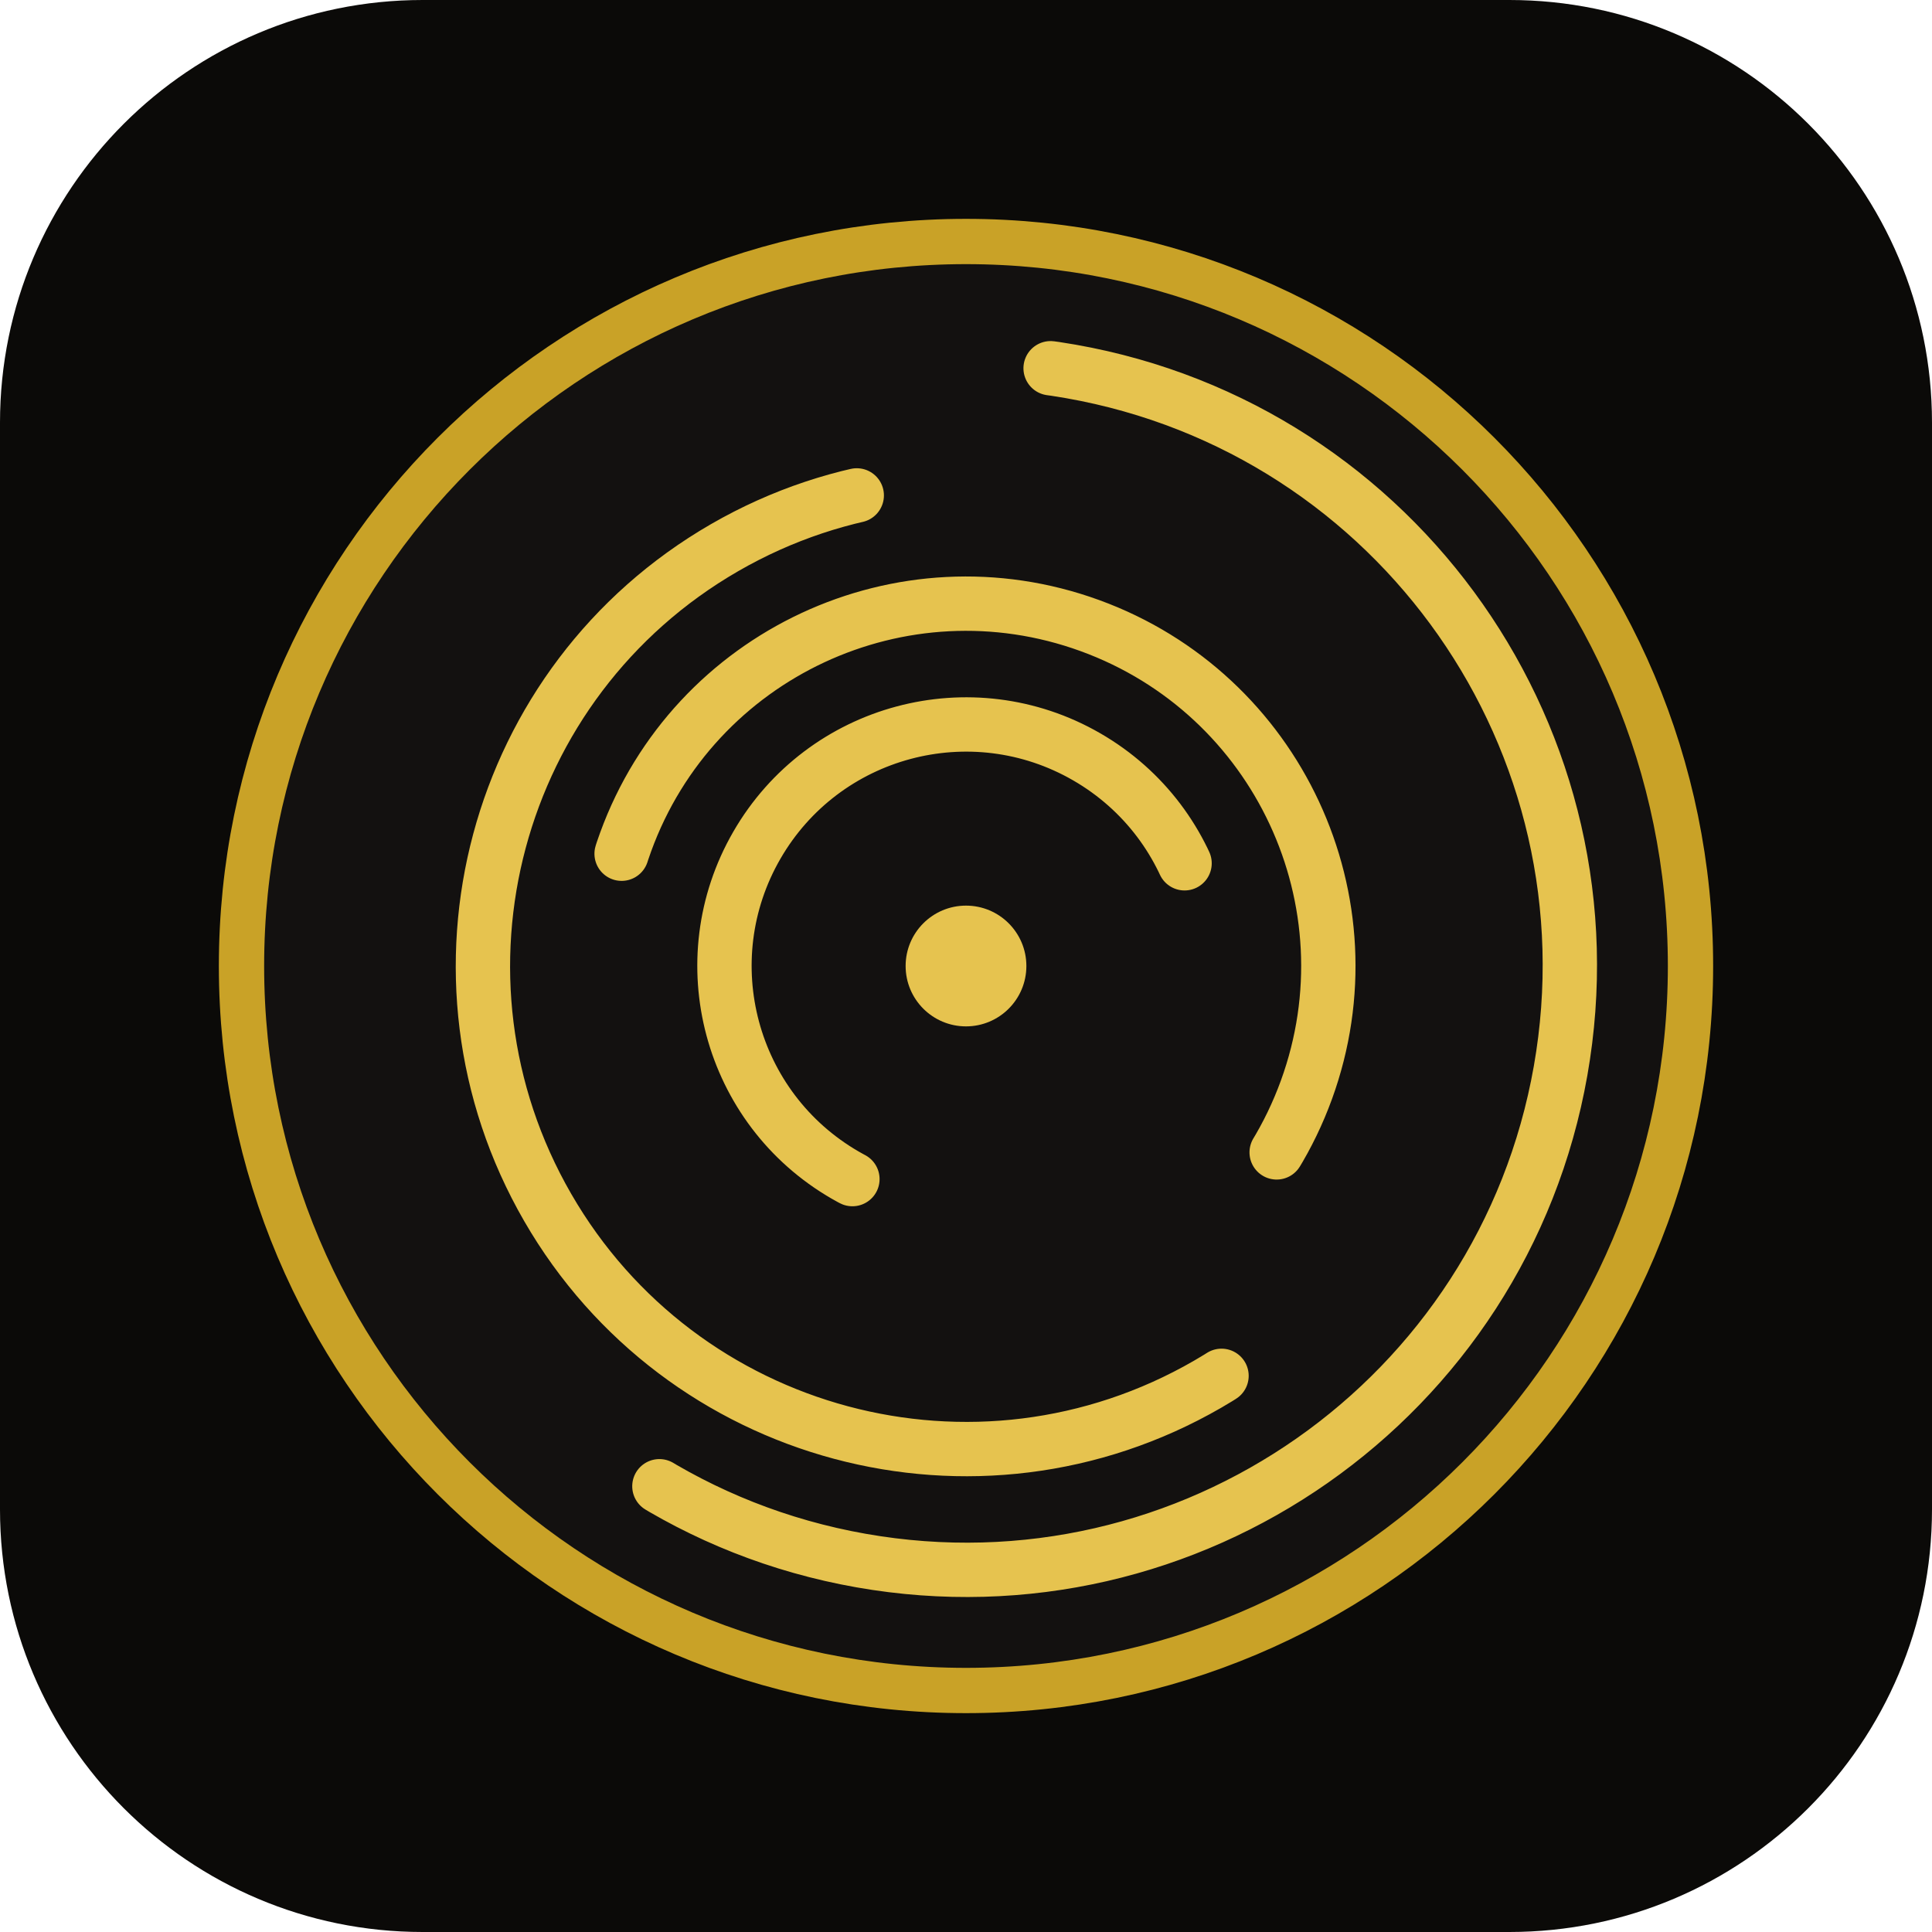
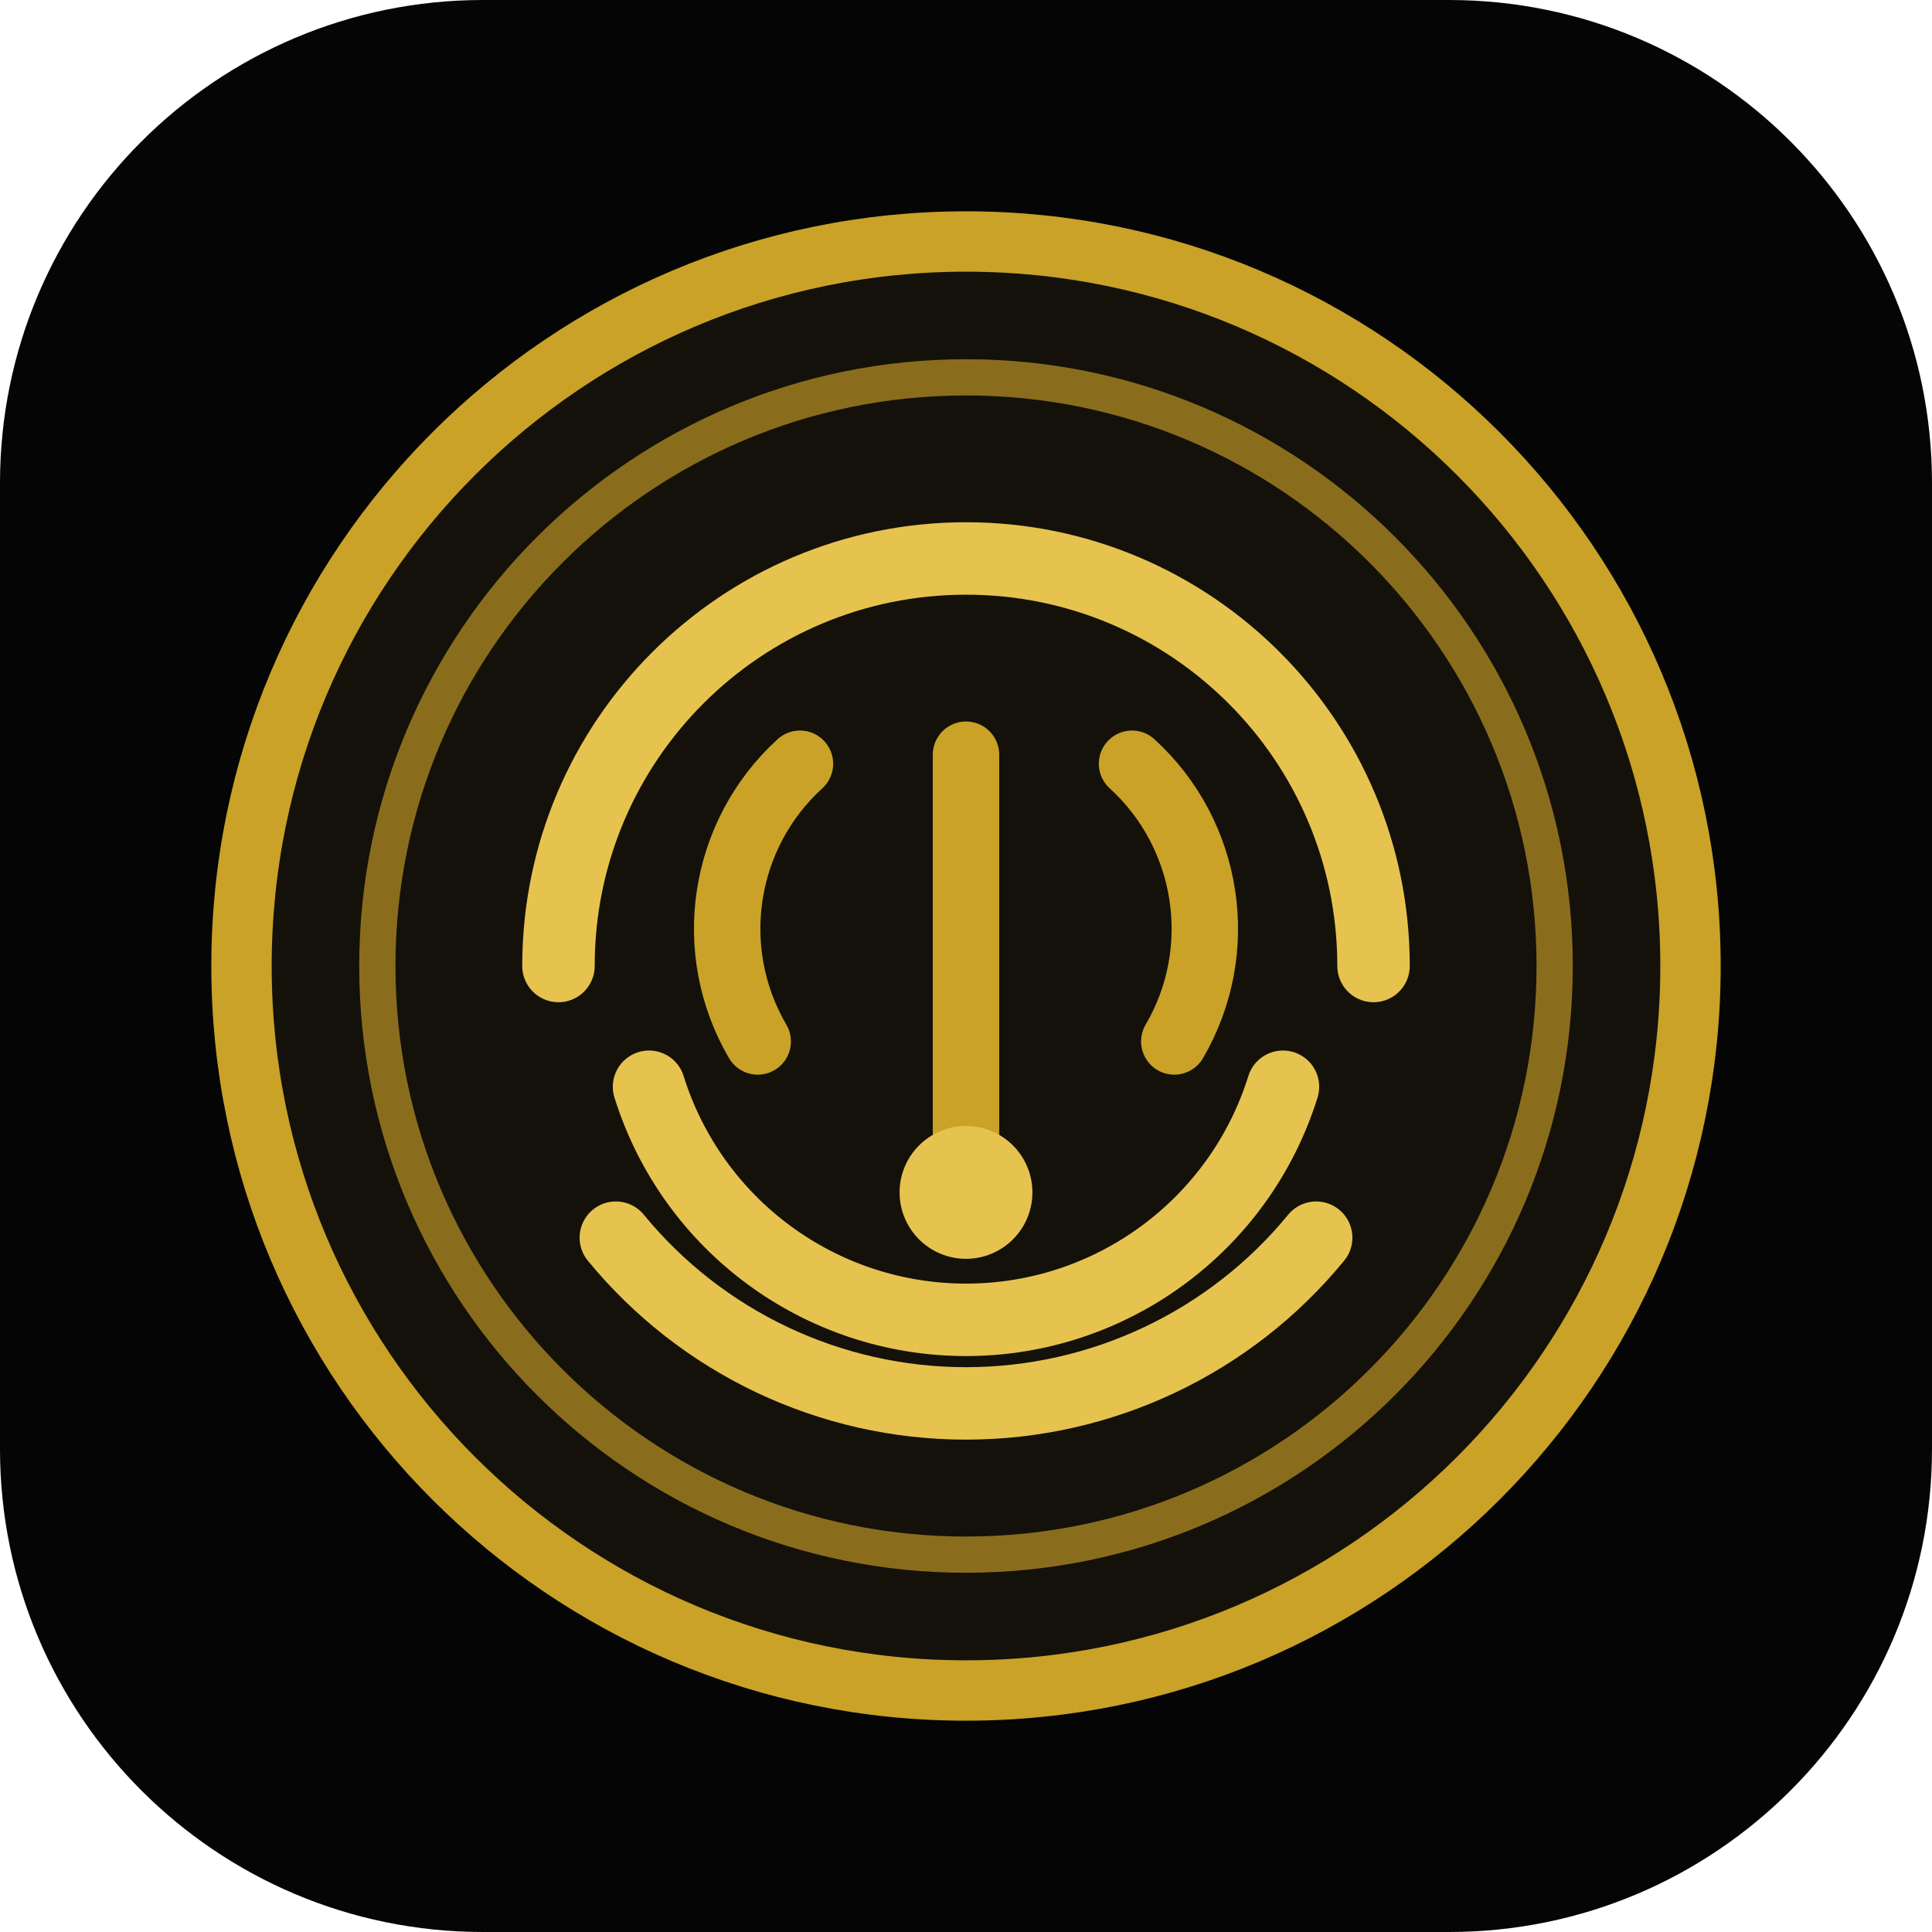
<svg xmlns="http://www.w3.org/2000/svg" viewBox="0 0 64 64">
-   <rect width="64" height="64" rx="14" fill="#0B0A08" />
-   <circle cx="32" cy="32" r="24" fill="#131110" stroke="#C9A227" stroke-width="1.5" />
-   <g fill="none" stroke="#E6C34F" stroke-width="1.8" stroke-linecap="round">
-     <circle cx="32" cy="32" r="8" stroke-dasharray="30 20" transform="rotate(120 32 32)" />
-     <circle cx="32" cy="32" r="12" stroke-dasharray="40 35" transform="rotate(200 32 32)" />
-     <circle cx="32" cy="32" r="16" stroke-dasharray="55 45" transform="rotate(60 32 32)" />
-     <circle cx="32" cy="32" r="20" stroke-dasharray="70 55" transform="rotate(280 32 32)" />
+   <rect width="64" height="64" rx="16" fill="#050505" />
+   <circle cx="32" cy="32" r="24" fill="#14110A" stroke="#C9A227" stroke-width="2" />
+   <circle cx="32" cy="32" r="19.5" fill="none" stroke="#8A6D1C" stroke-width="1.2" />
+   <g fill="none" stroke-linecap="round">
+     <path d="M32 18.5A13.5 13.5 0 0 0 18.5 32M32 18.5A13.5 13.5 0 0 1 45.5 32" stroke="#E6C34F" stroke-width="2.4" />
+     <path d="M21.5 36a11 11 0 0 0 21 0M20.4 41a15 15 0 0 0 23.2 0" stroke="#E6C34F" stroke-width="2.4" />
+     <path d="M26.5 25.3a7.4 7.4 0 0 0-1.4 9.2M37.5 25.3a7.4 7.4 0 0 1 1.4 9.2M32 25v14" stroke="#C9A227" stroke-width="2.2" />
  </g>
-   <circle cx="32" cy="32" r="2" fill="#E6C34F" />
+   <circle cx="32" cy="39.5" r="2.2" fill="#E6C34F" />
</svg>
